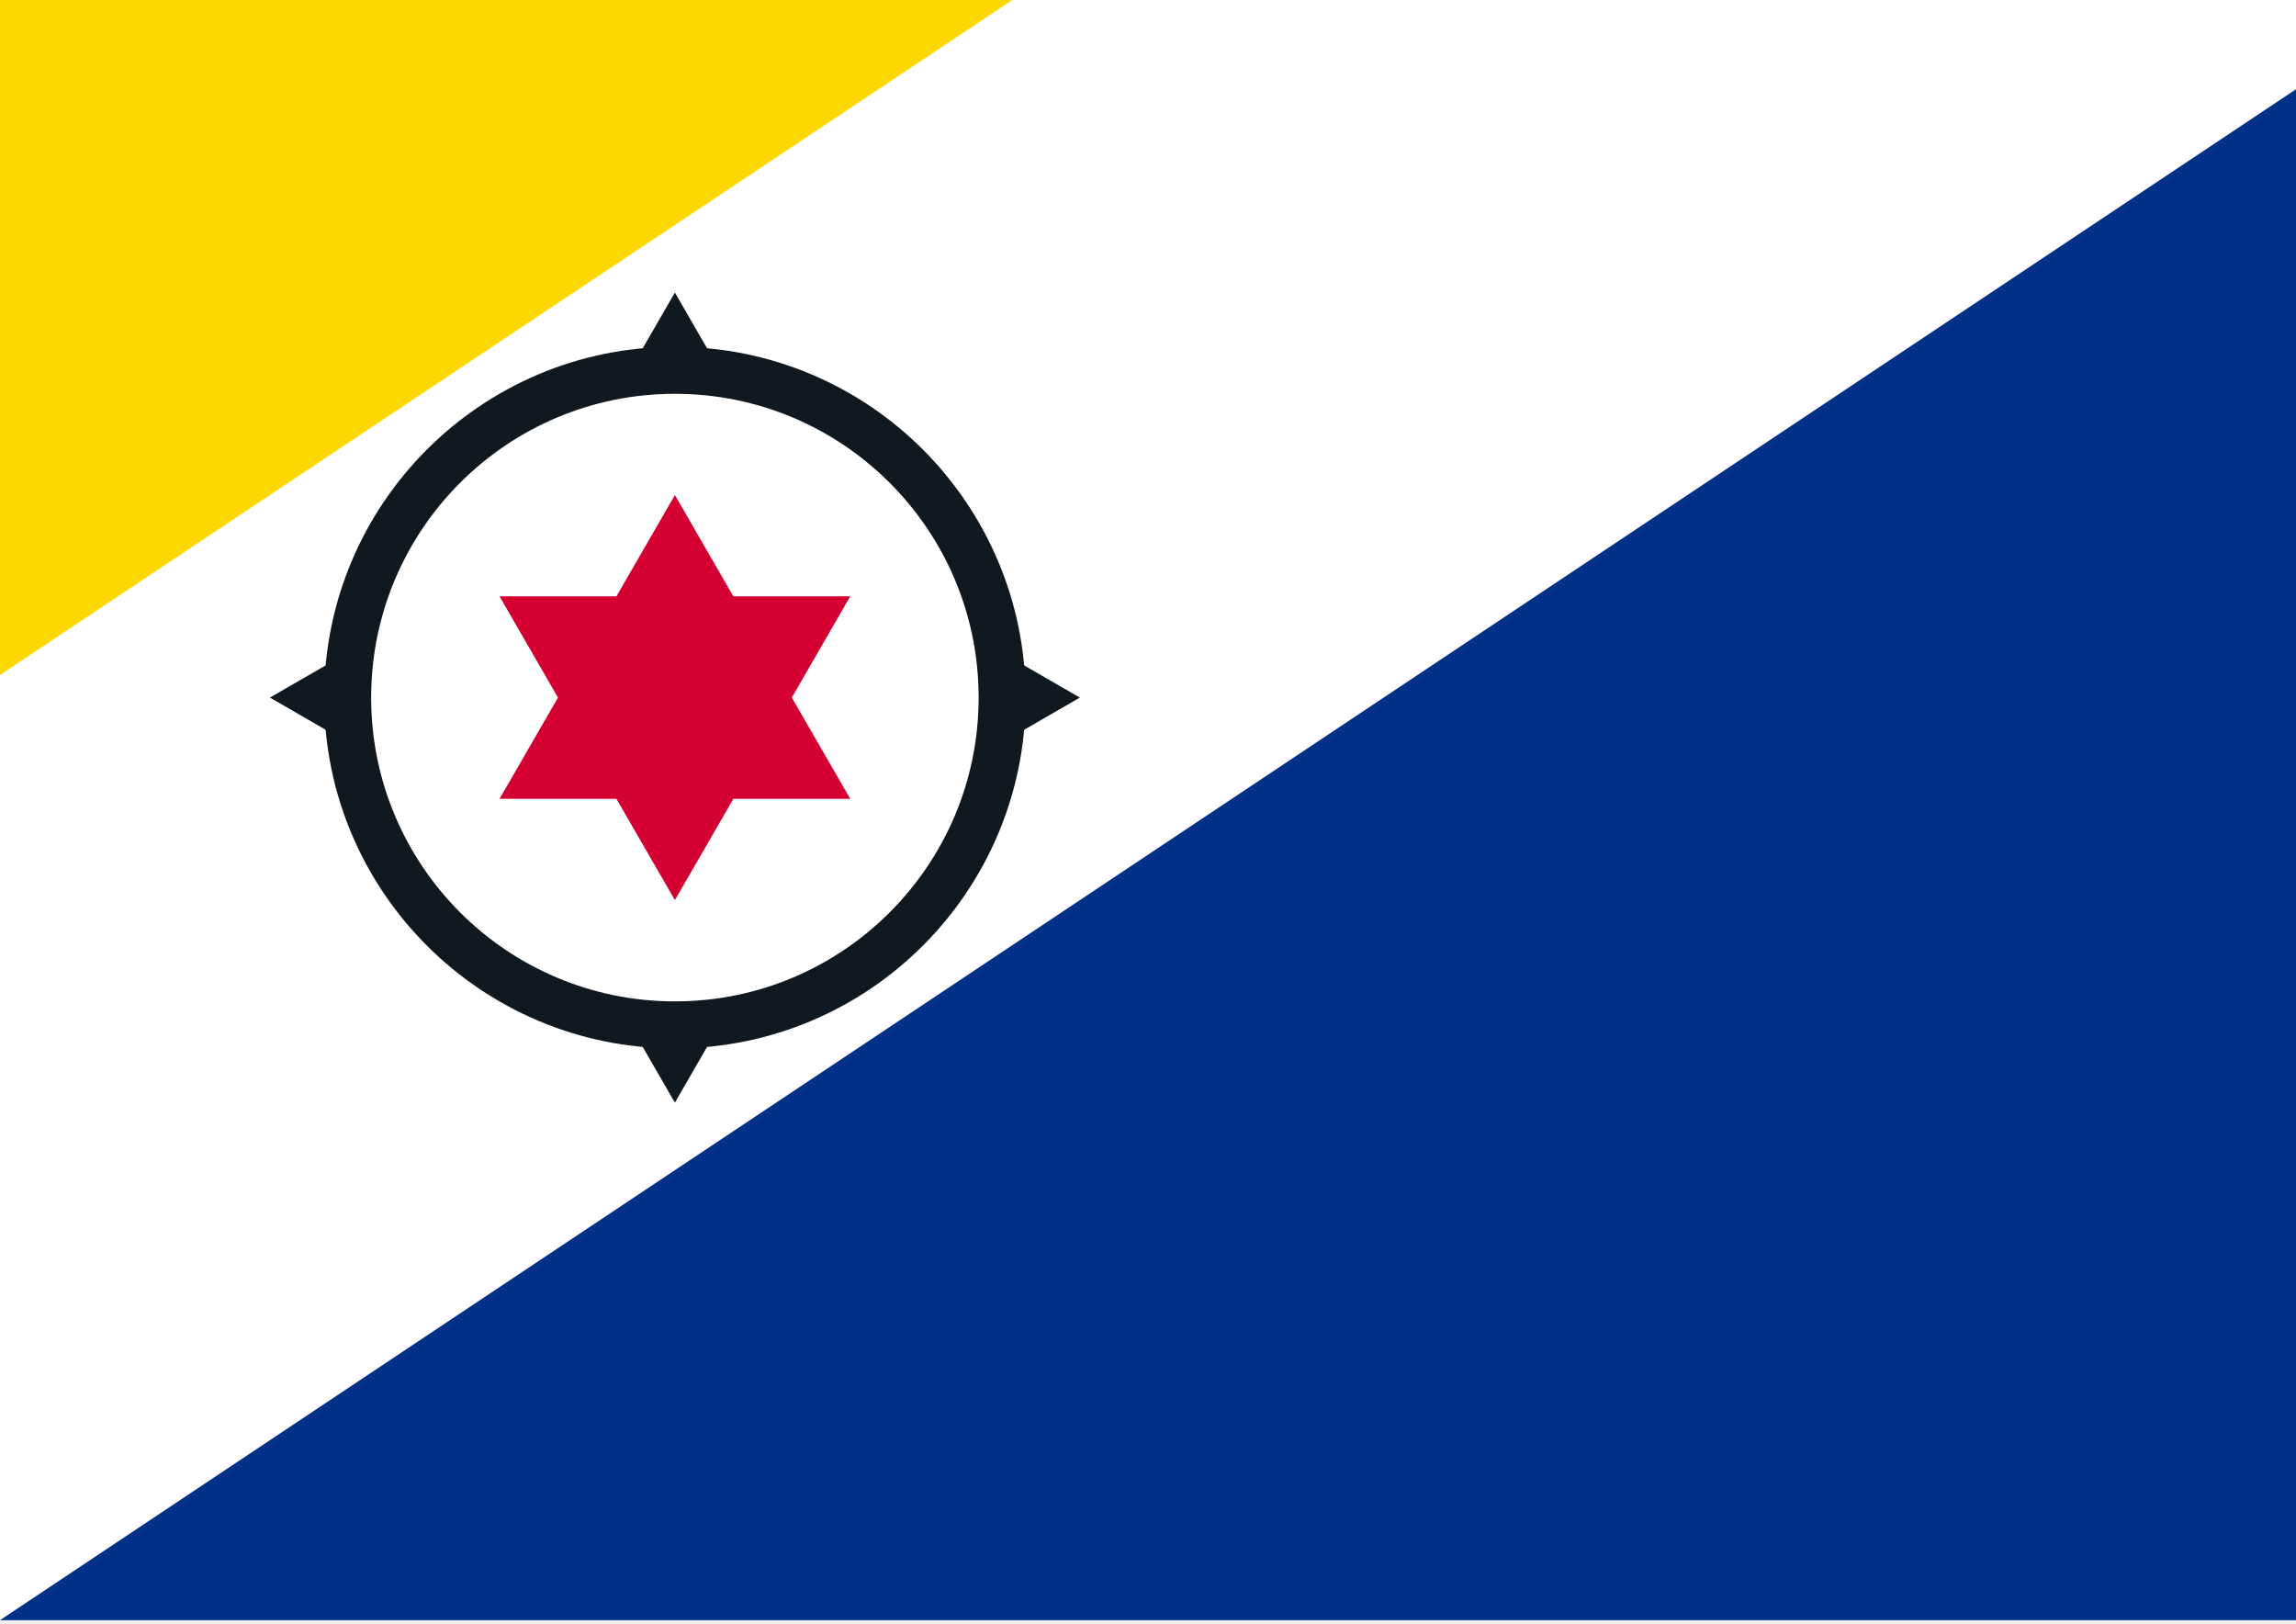
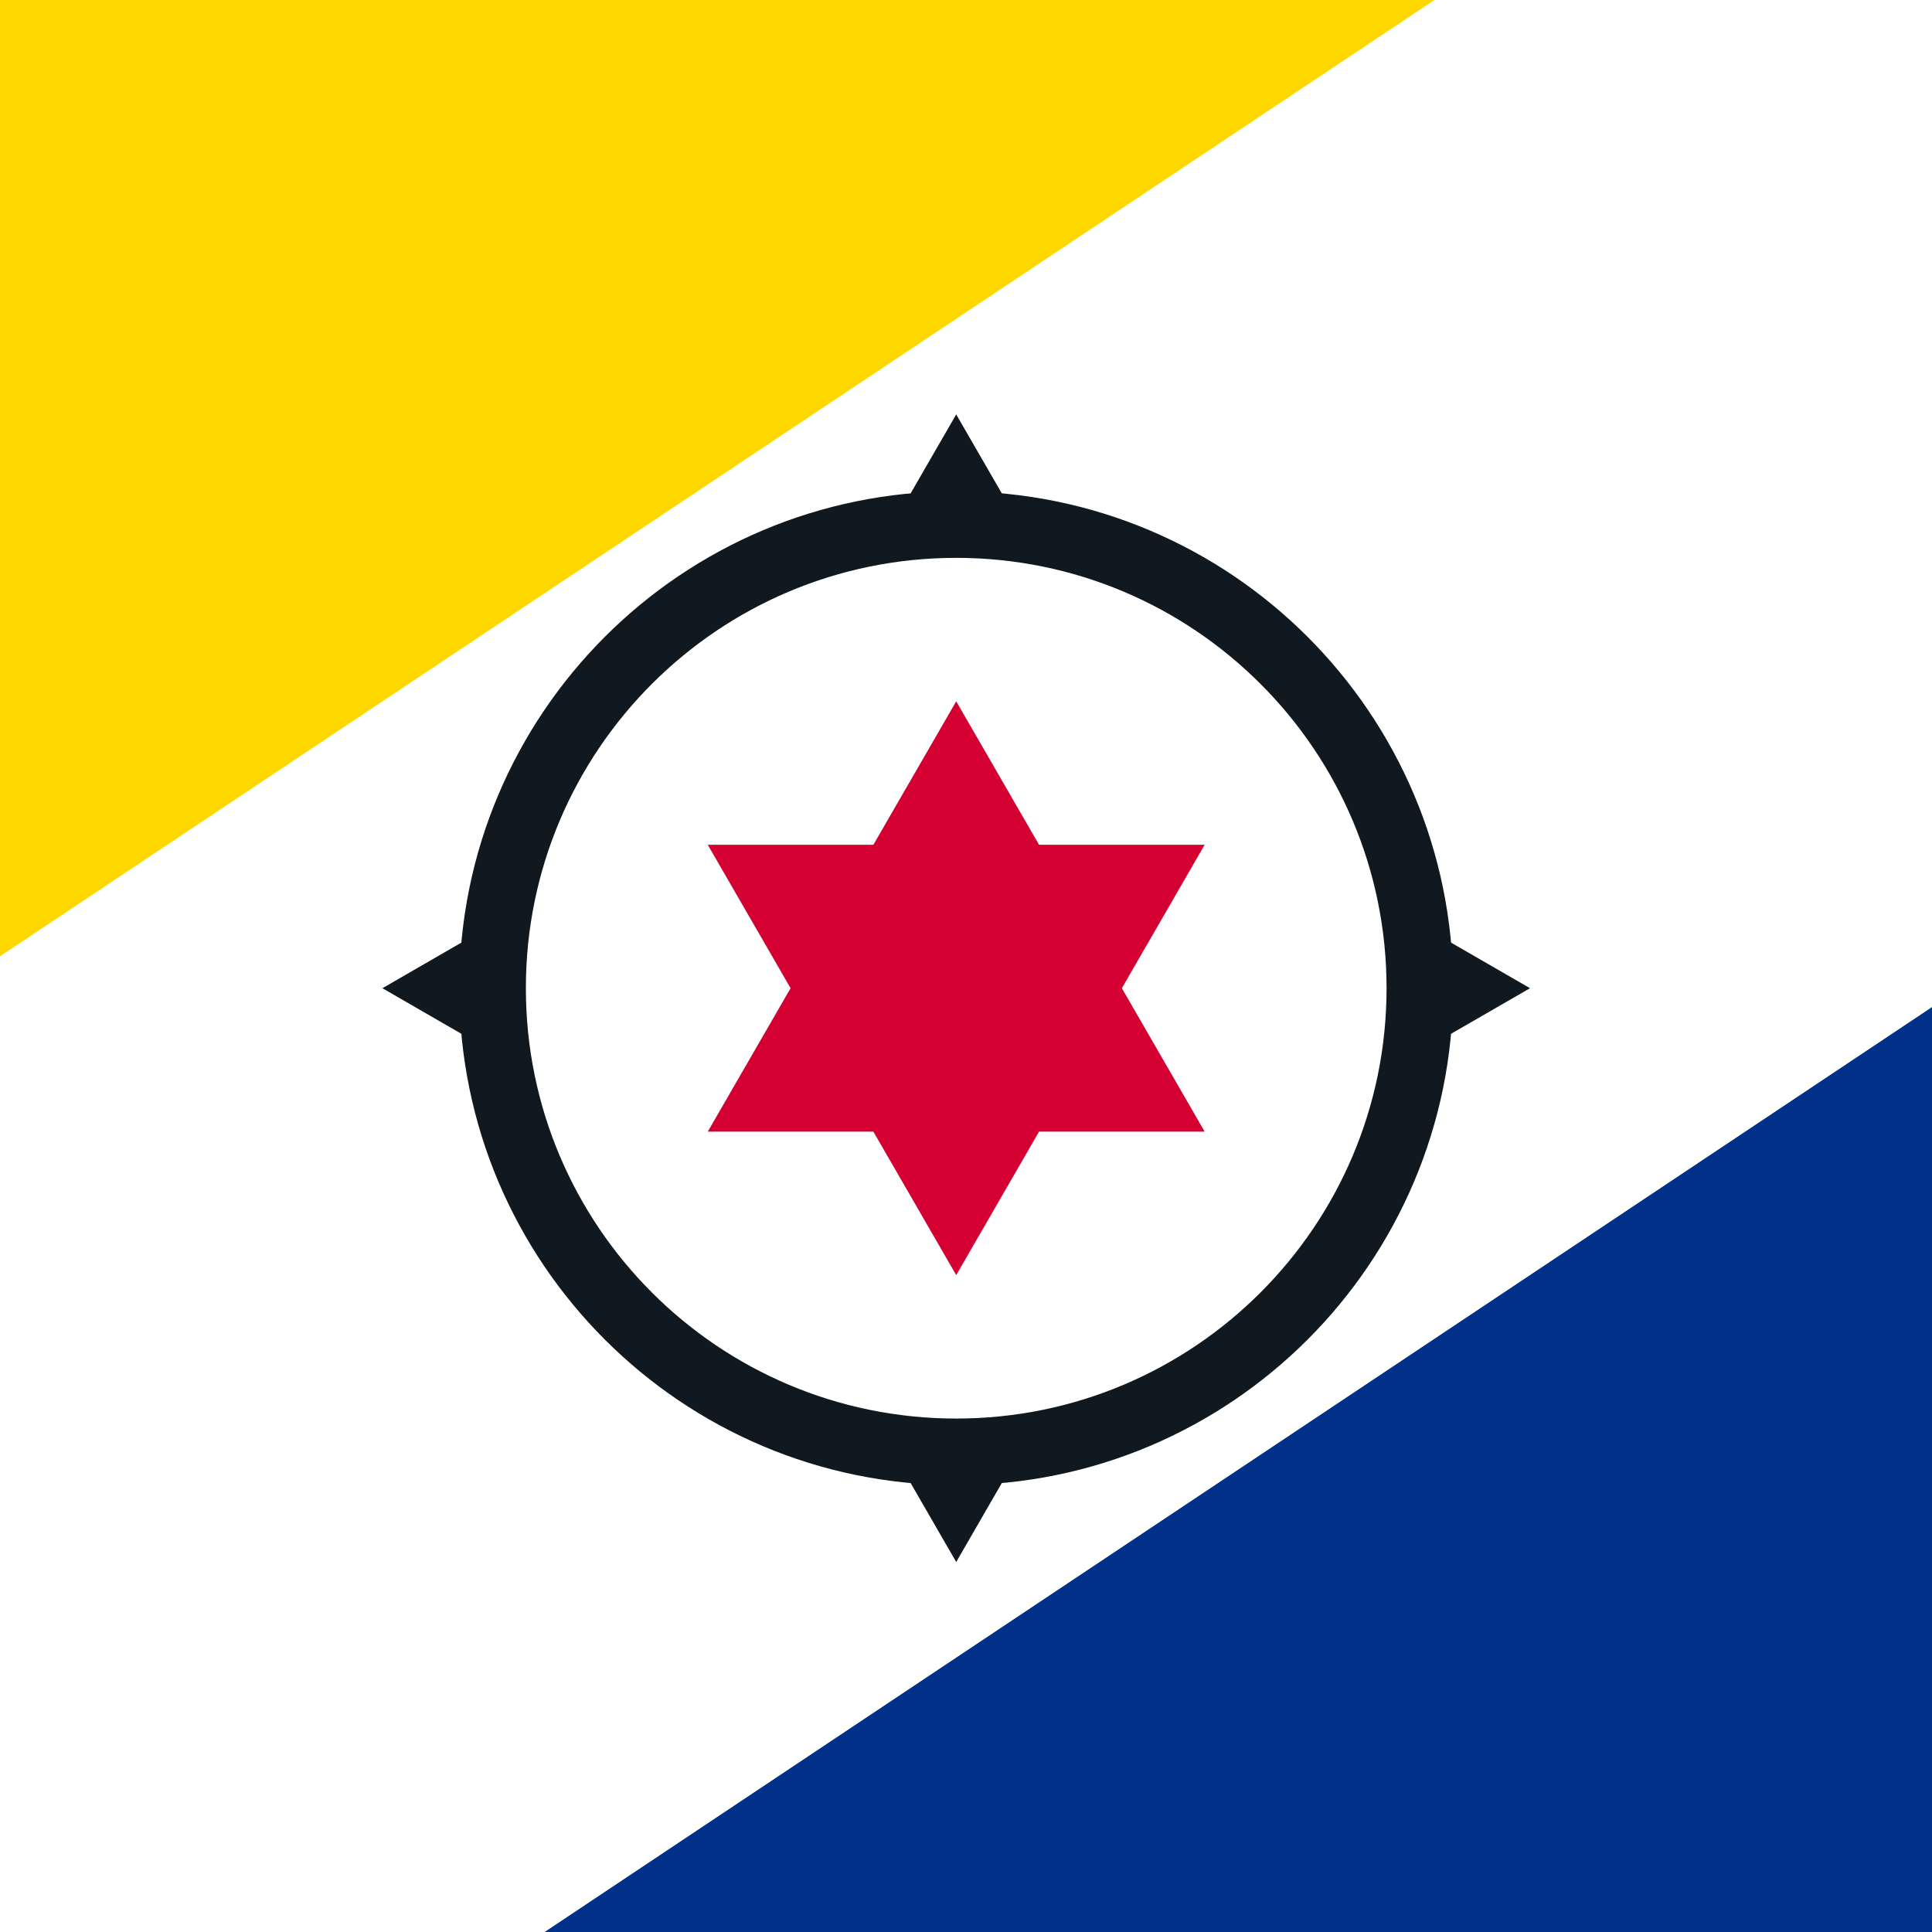
- <svg xmlns="http://www.w3.org/2000/svg" width="297mm" height="210mm" viewBox="0 0 336.756 238.11" fill="#101820" version="1.1" id="svg18">
+ <svg xmlns="http://www.w3.org/2000/svg" viewBox="0 0 200 200" fill="#101820" version="1.1" id="svg18">
  <defs id="defs22" />
  <path d="M -0.012,0 H 356.384 V 237.597 H -0.012 Z" fill="#ffffff" id="path2" style="stroke-width:1.32" />
  <path d="M 356.384,0 V 237.597 H -0.012 Z" fill="#003087" id="path4" style="stroke-width:1.32" />
  <path d="M -0.012,98.999 V 0 H 148.486 Z" fill="#ffd700" id="path6" style="stroke-width:1.32" />
  <g transform="matrix(1.319985,0,0,1.319985,98.98687,102.2988)" id="g16">
    <path d="M 0,-45 25.981,0 0,45 -25.981,0 Z M 45,0 0,25.981 -45,0 0,-25.981 Z" id="path8" />
    <circle r="38.971" id="circle10" cx="0" cy="0" />
    <circle r="33.75" fill="#ffffff" id="circle12" cx="0" cy="0" />
    <path d="m 0,22.5 -19.486,-33.75 h 38.971 z m 0,-45 19.486,33.75 h -38.971 z" fill="#d50032" id="path14" />
  </g>
</svg>
